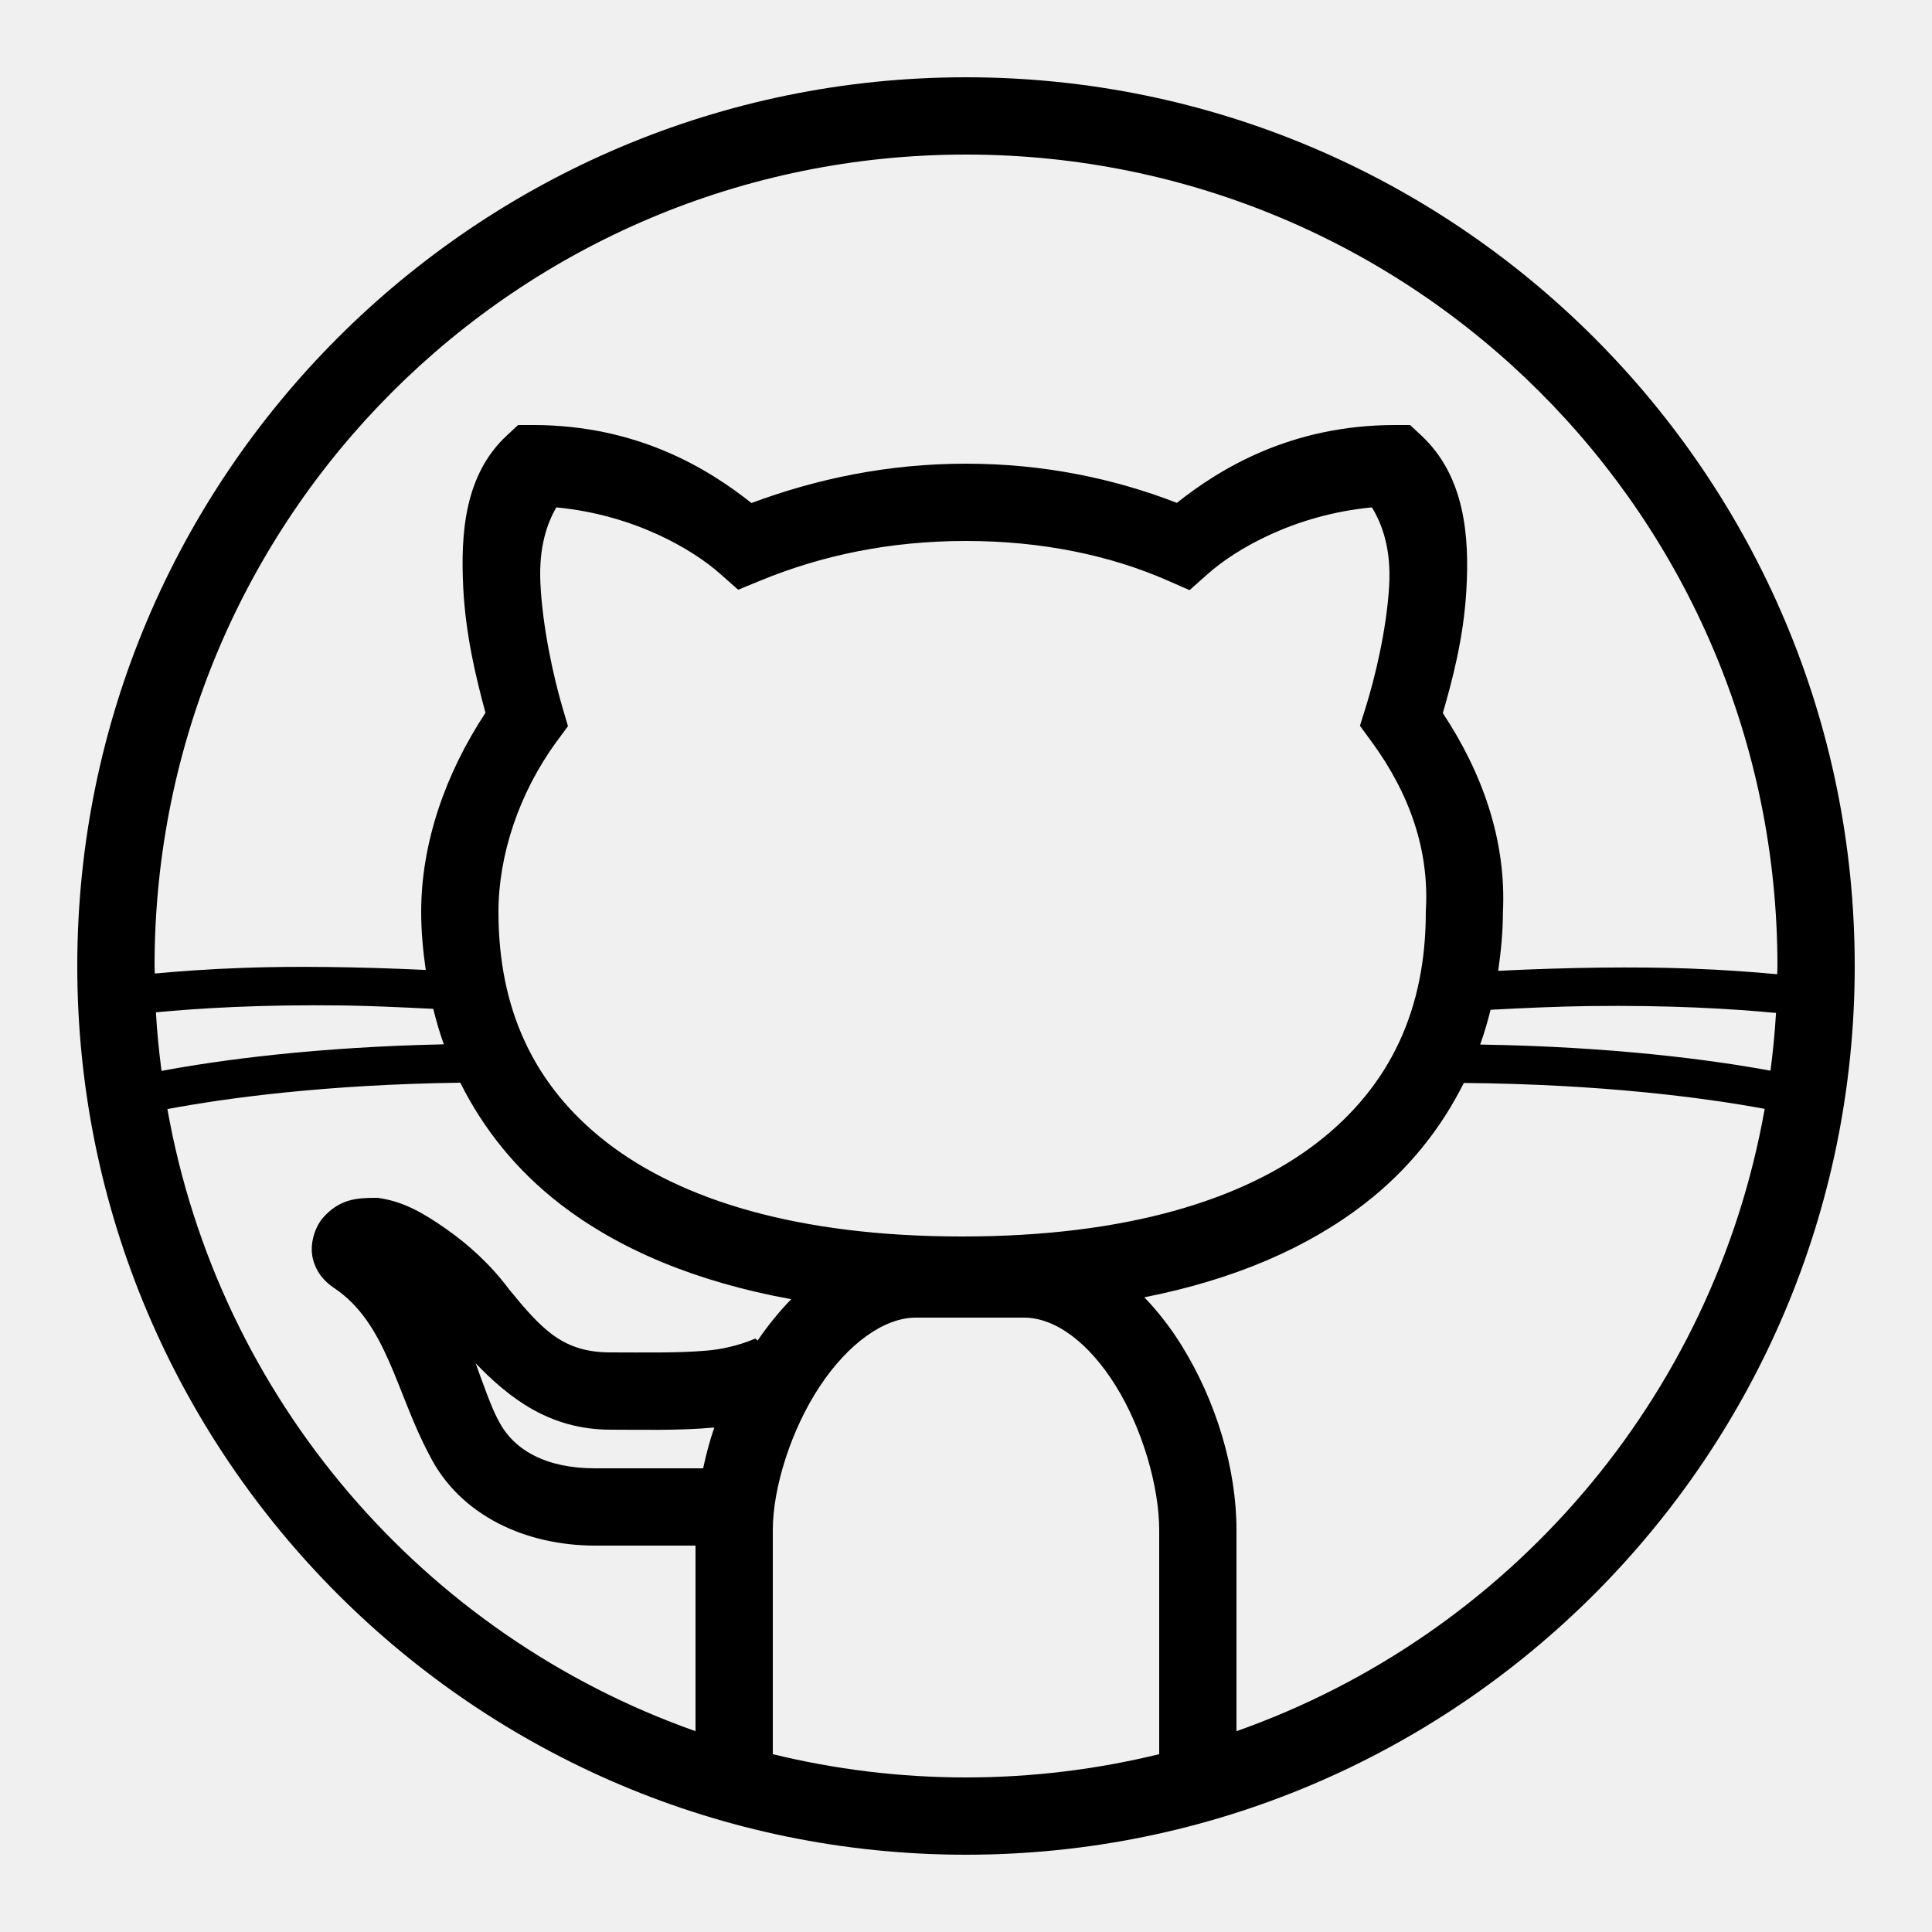
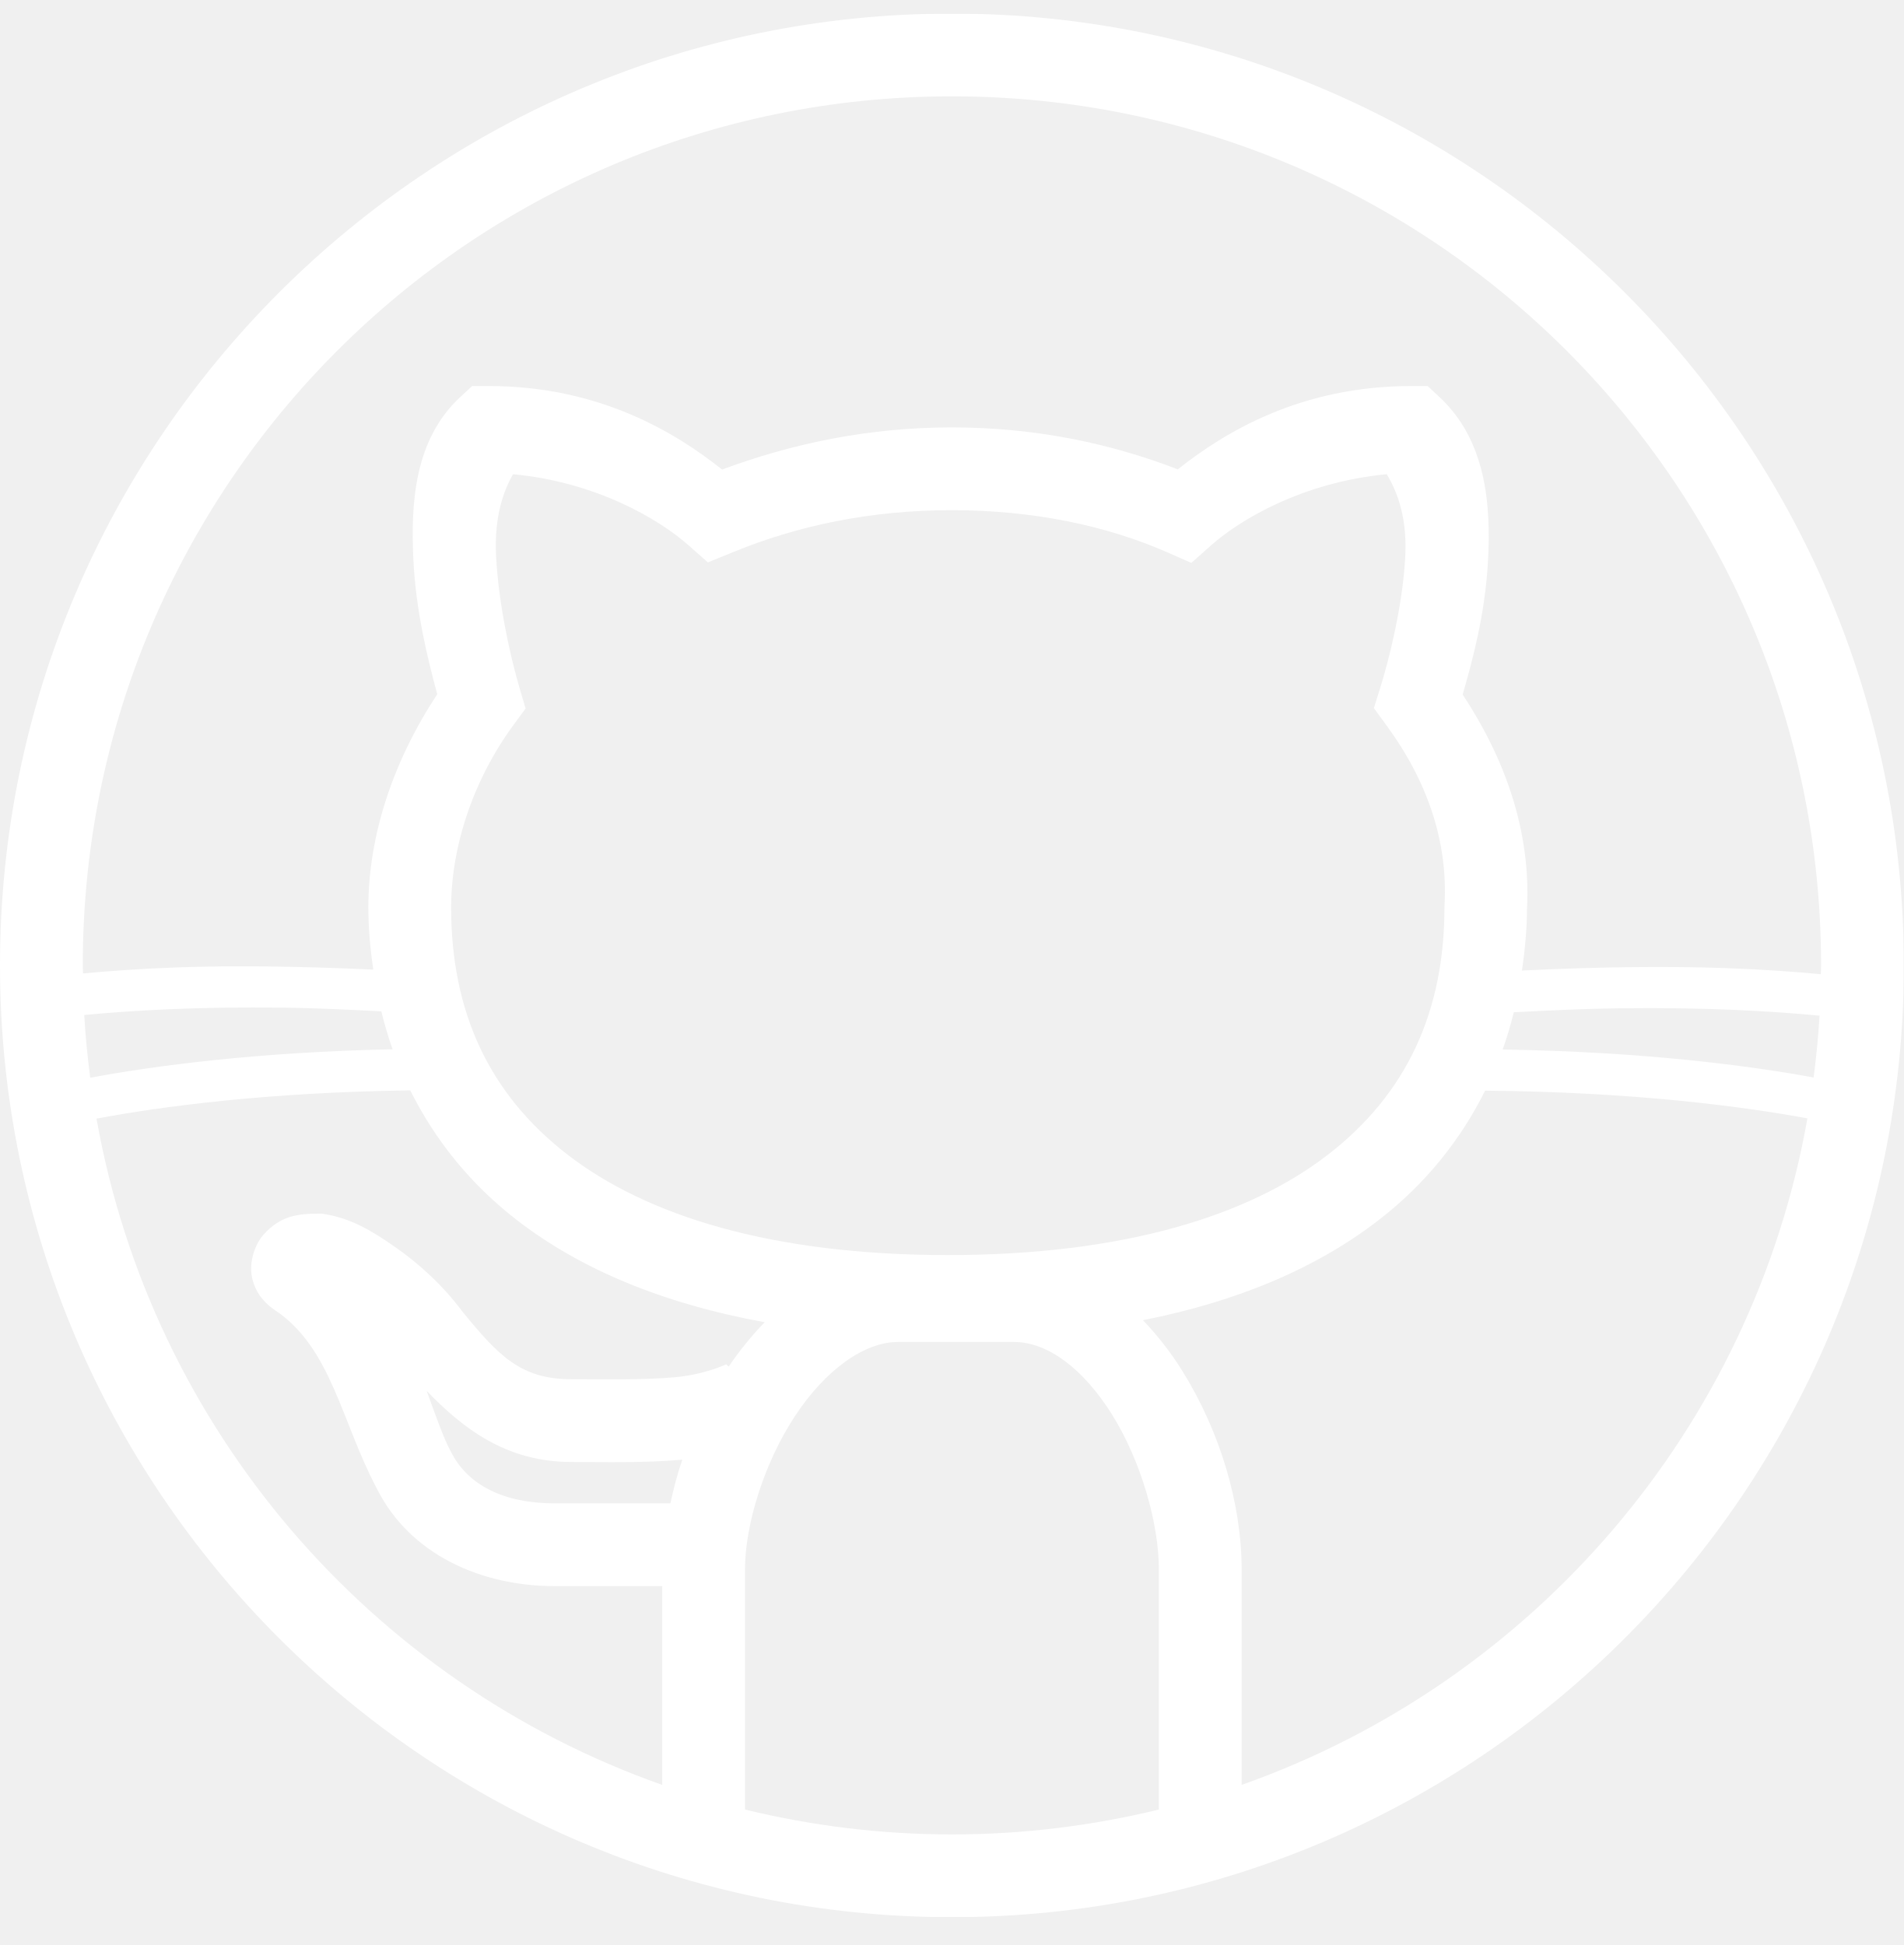
- <svg xmlns="http://www.w3.org/2000/svg" viewBox="0 0 50 50" width="50px" height="50px">
-   <path d="M 25 2 C 12.311 2 2 12.311 2 25 C 2 37.689 12.311 48 25 48 C 37.689 48 48 37.689 48 25 C 48 12.311 37.689 2 25 2 z M 25 4 C 36.607 4 46 13.393 46 25 C 46 25.071 45.995 25.142 45.994 25.213 C 45.355 25.154 44.616 25.098 43.676 25.064 C 42.347 25.017 40.672 25.031 38.773 25.125 C 38.844 24.635 38.893 24.137 38.895 23.627 C 38.991 21.754 38.363 20.002 37.34 18.455 C 37.587 17.601 37.877 16.515 37.949 15.283 C 38.032 13.879 37.911 12.322 36.783 11.27 L 36.494 11 L 36.1 11 C 33.417 11 31.58 12.123 30.457 13.014 C 28.836 12.386 27.012 12 25 12 C 22.976 12 21.136 12.391 19.447 13.018 C 18.325 12.127 16.487 11 13.801 11 L 13.408 11 L 13.119 11.268 C 12.021 12.287 11.92 13.802 11.988 15.199 C 12.049 16.432 12.322 17.552 12.564 18.447 C 11.524 20.025 10.9 21.822 10.9 23.6 C 10.9 24.111 10.948 24.61 11.018 25.102 C 9.212 25.018 7.602 25.002 6.324 25.047 C 5.385 25.08 4.645 25.136 4.006 25.195 C 4.005 25.13 4 25.065 4 25 C 4 13.393 13.393 4 25 4 z M 14.396 13.131 C 16.414 13.322 17.932 14.223 18.635 14.848 L 19.104 15.262 L 19.682 15.025 C 21.263 14.374 23.027 14 25 14 C 26.973 14 28.737 14.376 30.199 15.016 L 30.785 15.273 L 31.264 14.848 C 31.967 14.223 33.487 13.322 35.506 13.131 C 35.774 13.576 36.007 14.209 35.951 15.166 C 35.884 16.312 35.577 17.56 35.346 18.301 L 35.195 18.783 L 35.494 19.191 C 36.484 20.541 36.988 22.001 36.902 23.545 L 36.9 23.572 L 36.9 23.6 C 36.9 26.095 36.002 28.092 34.088 29.572 C 32.174 31.052 29.153 32 24.9 32 C 20.648 32 17.625 31.052 15.711 29.572 C 13.797 28.092 12.9 26.095 12.9 23.6 C 12.9 22.135 13.429 20.524 14.406 19.191 L 14.699 18.793 L 14.559 18.318 C 14.327 17.53 14.043 16.254 13.986 15.102 C 13.939 14.143 14.166 13.537 14.396 13.131 z M 8.885 26.021 C 9.591 26.031 10.401 26.069 11.213 26.109 C 11.29 26.421 11.379 26.728 11.486 27.027 C 8.179 27.097 5.705 27.43 4.18 27.715 C 4.115 27.214 4.064 26.71 4.035 26.199 C 5.162 26.092 6.751 25.994 8.885 26.021 z M 41.115 26.037 C 43.248 26.01 44.836 26.108 45.963 26.215 C 45.934 26.718 45.884 27.216 45.82 27.709 C 44.241 27.419 41.7 27.087 38.307 27.033 C 38.412 26.74 38.5 26.438 38.576 26.133 C 39.471 26.085 40.345 26.047 41.115 26.037 z M 11.912 28.02 C 12.509 29.215 13.362 30.283 14.488 31.154 C 16.029 32.346 18.032 33.178 20.477 33.623 C 20.157 33.952 19.866 34.313 19.607 34.693 L 19.547 34.641 C 19.552 34.634 19.05 34.886 18.299 34.953 C 17.548 35.02 16.622 35 15.801 35 C 14.576 35 14.036 34.421 13.174 33.367 C 12.696 32.724 12.114 32.202 11.549 31.807 C 10.97 31.401 10.476 31.116 9.865 31.014 L 9.783 31 L 9.699 31 C 9.233 31 8.781 31.034 8.359 31.516 C 8.149 31.757 8.003 32.203 8.098 32.58 C 8.192 32.958 8.431 33.19 8.645 33.332 C 10.011 34.243 10.253 36.047 11.109 37.65 C 11.909 39.244 13.636 40 15.4 40 L 18 40 L 18 44.803 C 10.968 42.321 5.665 36.205 4.332 28.703 C 5.863 28.415 8.427 28.068 11.912 28.02 z M 37.883 28.027 C 41.446 28.058 44.081 28.404 45.67 28.697 C 44.339 36.202 39.034 42.32 32 44.803 L 32 39.6 C 32 38.015 31.48 36.268 30.574 34.811 C 30.299 34.368 29.976 33.95 29.615 33.574 C 31.93 33.117 33.832 32.299 35.312 31.154 C 36.437 30.285 37.288 29.22 37.883 28.027 z M 23.699 34.1 L 26.5 34.1 C 27.313 34.1 28.18 34.747 28.875 35.865 C 29.57 36.983 30 38.484 30 39.6 L 30 45.398 C 28.397 45.789 26.724 46 25 46 C 23.276 46 21.603 45.789 20 45.398 L 20 39.6 C 20 38.509 20.468 37.011 21.209 35.889 C 21.95 34.766 22.886 34.1 23.699 34.1 z M 12.309 35.281 C 13.174 36.179 14.223 37 15.801 37 C 16.58 37 17.552 37.028 18.477 36.945 C 18.48 36.945 18.483 36.944 18.486 36.943 C 18.365 37.293 18.274 37.646 18.197 38 L 15.4 38 C 14.167 38 13.296 37.554 12.895 36.752 L 12.887 36.738 L 12.881 36.727 C 12.716 36.421 12.501 35.811 12.309 35.281 z" />
+ <svg xmlns="http://www.w3.org/2000/svg" width="46" height="47" viewBox="0 0 46 47" fill="none">
+   <g clip-path="url(#clip0_11_22)">
+     <mask id="path-1-inside-1_11_22" fill="white">
+       <path d="M23 0.328C10.311 0.328 0 10.639 0 23.328C0 36.017 10.311 46.328 23 46.328C35.689 46.328 46 36.017 46 23.328C46 10.639 35.689 0.328 23 0.328ZM23 2.328C34.607 2.328 44 11.721 44 23.328C44 23.399 43.995 23.47 43.994 23.541C43.355 23.482 42.615 23.426 41.676 23.393C40.347 23.346 38.672 23.359 36.773 23.453C36.844 22.963 36.893 22.465 36.895 21.955C36.991 20.082 36.362 18.331 35.34 16.783C35.587 15.93 35.877 14.843 35.949 13.611C36.032 12.207 35.911 10.65 34.783 9.598L34.494 9.328H34.1C31.416 9.328 29.58 10.451 28.457 11.342C26.835 10.714 25.012 10.328 23 10.328C20.976 10.328 19.136 10.72 17.447 11.346C16.325 10.455 14.487 9.328 11.801 9.328H11.408L11.119 9.596C10.021 10.615 9.92 12.13 9.988 13.527C10.049 14.76 10.322 15.88 10.565 16.775C9.524 18.353 8.9 20.15 8.9 21.928C8.9 22.439 8.948 22.938 9.018 23.43C7.212 23.346 5.602 23.33 4.324 23.375C3.385 23.408 2.645 23.464 2.006 23.523C2.005 23.458 2 23.394 2 23.328C2 11.721 11.393 2.328 23 2.328ZM12.396 11.459C14.414 11.65 15.932 12.551 16.635 13.176L17.104 13.59L17.682 13.354C19.263 12.702 21.027 12.328 23 12.328C24.973 12.328 26.737 12.704 28.199 13.344L28.785 13.602L29.264 13.176C29.967 12.551 31.487 11.65 33.506 11.459C33.774 11.904 34.008 12.537 33.951 13.494C33.884 14.64 33.577 15.888 33.346 16.629L33.195 17.111L33.494 17.52C34.484 18.869 34.988 20.329 34.902 21.873L34.9 21.9V21.928C34.9 24.423 34.002 26.421 32.088 27.9C30.174 29.38 27.153 30.328 22.9 30.328C18.648 30.328 15.625 29.38 13.711 27.9C11.797 26.421 10.9 24.423 10.9 21.928C10.9 20.463 11.429 18.852 12.406 17.52L12.699 17.121L12.559 16.646C12.327 15.859 12.043 14.582 11.986 13.43C11.939 12.471 12.166 11.865 12.396 11.459ZM6.885 24.35C7.591 24.359 8.401 24.397 9.213 24.438C9.29 24.749 9.379 25.056 9.486 25.355C6.179 25.425 3.705 25.758 2.18 26.043C2.115 25.543 2.064 25.038 2.035 24.527C3.162 24.42 4.751 24.322 6.885 24.35ZM39.115 24.365C41.248 24.338 42.836 24.436 43.963 24.543C43.934 25.047 43.884 25.544 43.82 26.037C42.241 25.747 39.7 25.415 36.307 25.361C36.412 25.068 36.5 24.766 36.576 24.461C37.471 24.413 38.345 24.375 39.115 24.365ZM9.912 26.348C10.509 27.544 11.361 28.611 12.488 29.482C14.029 30.674 16.032 31.506 18.477 31.951C18.157 32.28 17.866 32.641 17.607 33.022L17.547 32.969C17.552 32.962 17.05 33.214 16.299 33.281C15.548 33.349 14.622 33.328 13.801 33.328C12.576 33.328 12.036 32.749 11.174 31.695C10.696 31.052 10.114 30.53 9.549 30.135C8.97 29.73 8.476 29.444 7.865 29.342L7.783 29.328H7.699C7.233 29.328 6.781 29.362 6.359 29.844C6.149 30.085 6.003 30.531 6.098 30.908C6.192 31.286 6.431 31.518 6.645 31.66C8.011 32.571 8.253 34.375 9.109 35.978C9.909 37.572 11.636 38.328 13.4 38.328H16V43.131C8.968 40.649 3.665 34.533 2.332 27.031C3.863 26.743 6.427 26.396 9.912 26.348ZM35.883 26.355C39.446 26.386 42.081 26.732 43.67 27.025C42.339 34.53 37.034 40.648 30 43.131V37.928C30 36.343 29.48 34.596 28.574 33.139C28.299 32.696 27.976 32.278 27.615 31.902C29.93 31.445 31.832 30.627 33.312 29.482C34.437 28.613 35.288 27.549 35.883 26.355ZM21.699 32.428H24.5C25.313 32.428 26.18 33.075 26.875 34.193C27.57 35.311 28 36.812 28 37.928V43.727C26.397 44.117 24.724 44.328 23 44.328C21.276 44.328 19.603 44.117 18 43.727V37.928C18 36.837 18.468 35.339 19.209 34.217C19.95 33.094 20.886 32.428 21.699 32.428ZM10.309 33.609C11.174 34.507 12.223 35.328 13.801 35.328C14.58 35.328 15.553 35.356 16.477 35.273C16.48 35.273 16.483 35.272 16.486 35.272C16.365 35.621 16.274 35.974 16.197 36.328H13.4C12.167 36.328 11.296 35.883 10.895 35.08L10.887 35.066L10.881 35.055C10.716 34.749 10.501 34.139 10.309 33.609Z" />
+     </mask>
+     <path d="M23 0.328C10.311 0.328 0 10.639 0 23.328C0 36.017 10.311 46.328 23 46.328C35.689 46.328 46 36.017 46 23.328C46 10.639 35.689 0.328 23 0.328ZM23 2.328C34.607 2.328 44 11.721 44 23.328C44 23.399 43.995 23.47 43.994 23.541C43.355 23.482 42.615 23.426 41.676 23.393C40.347 23.346 38.672 23.359 36.773 23.453C36.844 22.963 36.893 22.465 36.895 21.955C36.991 20.082 36.362 18.331 35.34 16.783C35.587 15.93 35.877 14.843 35.949 13.611C36.032 12.207 35.911 10.65 34.783 9.598L34.494 9.328H34.1C31.416 9.328 29.58 10.451 28.457 11.342C26.835 10.714 25.012 10.328 23 10.328C20.976 10.328 19.136 10.72 17.447 11.346C16.325 10.455 14.487 9.328 11.801 9.328H11.408L11.119 9.596C10.021 10.615 9.92 12.13 9.988 13.527C10.049 14.76 10.322 15.88 10.565 16.775C9.524 18.353 8.9 20.15 8.9 21.928C8.9 22.439 8.948 22.938 9.018 23.43C7.212 23.346 5.602 23.33 4.324 23.375C3.385 23.408 2.645 23.464 2.006 23.523C2.005 23.458 2 23.394 2 23.328C2 11.721 11.393 2.328 23 2.328ZM12.396 11.459C14.414 11.65 15.932 12.551 16.635 13.176L17.104 13.59L17.682 13.354C19.263 12.702 21.027 12.328 23 12.328C24.973 12.328 26.737 12.704 28.199 13.344L28.785 13.602L29.264 13.176C29.967 12.551 31.487 11.65 33.506 11.459C33.774 11.904 34.008 12.537 33.951 13.494C33.884 14.64 33.577 15.888 33.346 16.629L33.195 17.111L33.494 17.52C34.484 18.869 34.988 20.329 34.902 21.873L34.9 21.9V21.928C34.9 24.423 34.002 26.421 32.088 27.9C30.174 29.38 27.153 30.328 22.9 30.328C18.648 30.328 15.625 29.38 13.711 27.9C11.797 26.421 10.9 24.423 10.9 21.928C10.9 20.463 11.429 18.852 12.406 17.52L12.699 17.121L12.559 16.646C12.327 15.859 12.043 14.582 11.986 13.43C11.939 12.471 12.166 11.865 12.396 11.459ZM6.885 24.35C7.591 24.359 8.401 24.397 9.213 24.438C9.29 24.749 9.379 25.056 9.486 25.355C6.179 25.425 3.705 25.758 2.18 26.043C2.115 25.543 2.064 25.038 2.035 24.527C3.162 24.42 4.751 24.322 6.885 24.35ZM39.115 24.365C41.248 24.338 42.836 24.436 43.963 24.543C43.934 25.047 43.884 25.544 43.82 26.037C42.241 25.747 39.7 25.415 36.307 25.361C36.412 25.068 36.5 24.766 36.576 24.461C37.471 24.413 38.345 24.375 39.115 24.365ZM9.912 26.348C10.509 27.544 11.361 28.611 12.488 29.482C14.029 30.674 16.032 31.506 18.477 31.951C18.157 32.28 17.866 32.641 17.607 33.022L17.547 32.969C17.552 32.962 17.05 33.214 16.299 33.281C15.548 33.349 14.622 33.328 13.801 33.328C12.576 33.328 12.036 32.749 11.174 31.695C10.696 31.052 10.114 30.53 9.549 30.135C8.97 29.73 8.476 29.444 7.865 29.342L7.783 29.328H7.699C7.233 29.328 6.781 29.362 6.359 29.844C6.149 30.085 6.003 30.531 6.098 30.908C6.192 31.286 6.431 31.518 6.645 31.66C8.011 32.571 8.253 34.375 9.109 35.978C9.909 37.572 11.636 38.328 13.4 38.328H16V43.131C8.968 40.649 3.665 34.533 2.332 27.031C3.863 26.743 6.427 26.396 9.912 26.348ZM35.883 26.355C39.446 26.386 42.081 26.732 43.67 27.025C42.339 34.53 37.034 40.648 30 43.131V37.928C30 36.343 29.48 34.596 28.574 33.139C28.299 32.696 27.976 32.278 27.615 31.902C29.93 31.445 31.832 30.627 33.312 29.482C34.437 28.613 35.288 27.549 35.883 26.355ZM21.699 32.428H24.5C25.313 32.428 26.18 33.075 26.875 34.193C27.57 35.311 28 36.812 28 37.928V43.727C26.397 44.117 24.724 44.328 23 44.328C21.276 44.328 19.603 44.117 18 43.727V37.928C18 36.837 18.468 35.339 19.209 34.217C19.95 33.094 20.886 32.428 21.699 32.428ZM10.309 33.609C11.174 34.507 12.223 35.328 13.801 35.328C14.58 35.328 15.553 35.356 16.477 35.273C16.48 35.273 16.483 35.272 16.486 35.272C16.365 35.621 16.274 35.974 16.197 36.328H13.4C12.167 36.328 11.296 35.883 10.895 35.08L10.887 35.066L10.881 35.055C10.716 34.749 10.501 34.139 10.309 33.609Z" fill="white" stroke="white" stroke-width="2" mask="url(#path-1-inside-1_11_22)" />
+   </g>
+   <defs>
+     <clipPath id="clip0_11_22">
+       <rect width="46" height="46" fill="white" transform="translate(0 0.328125)" />
+     </clipPath>
+   </defs>
</svg>
